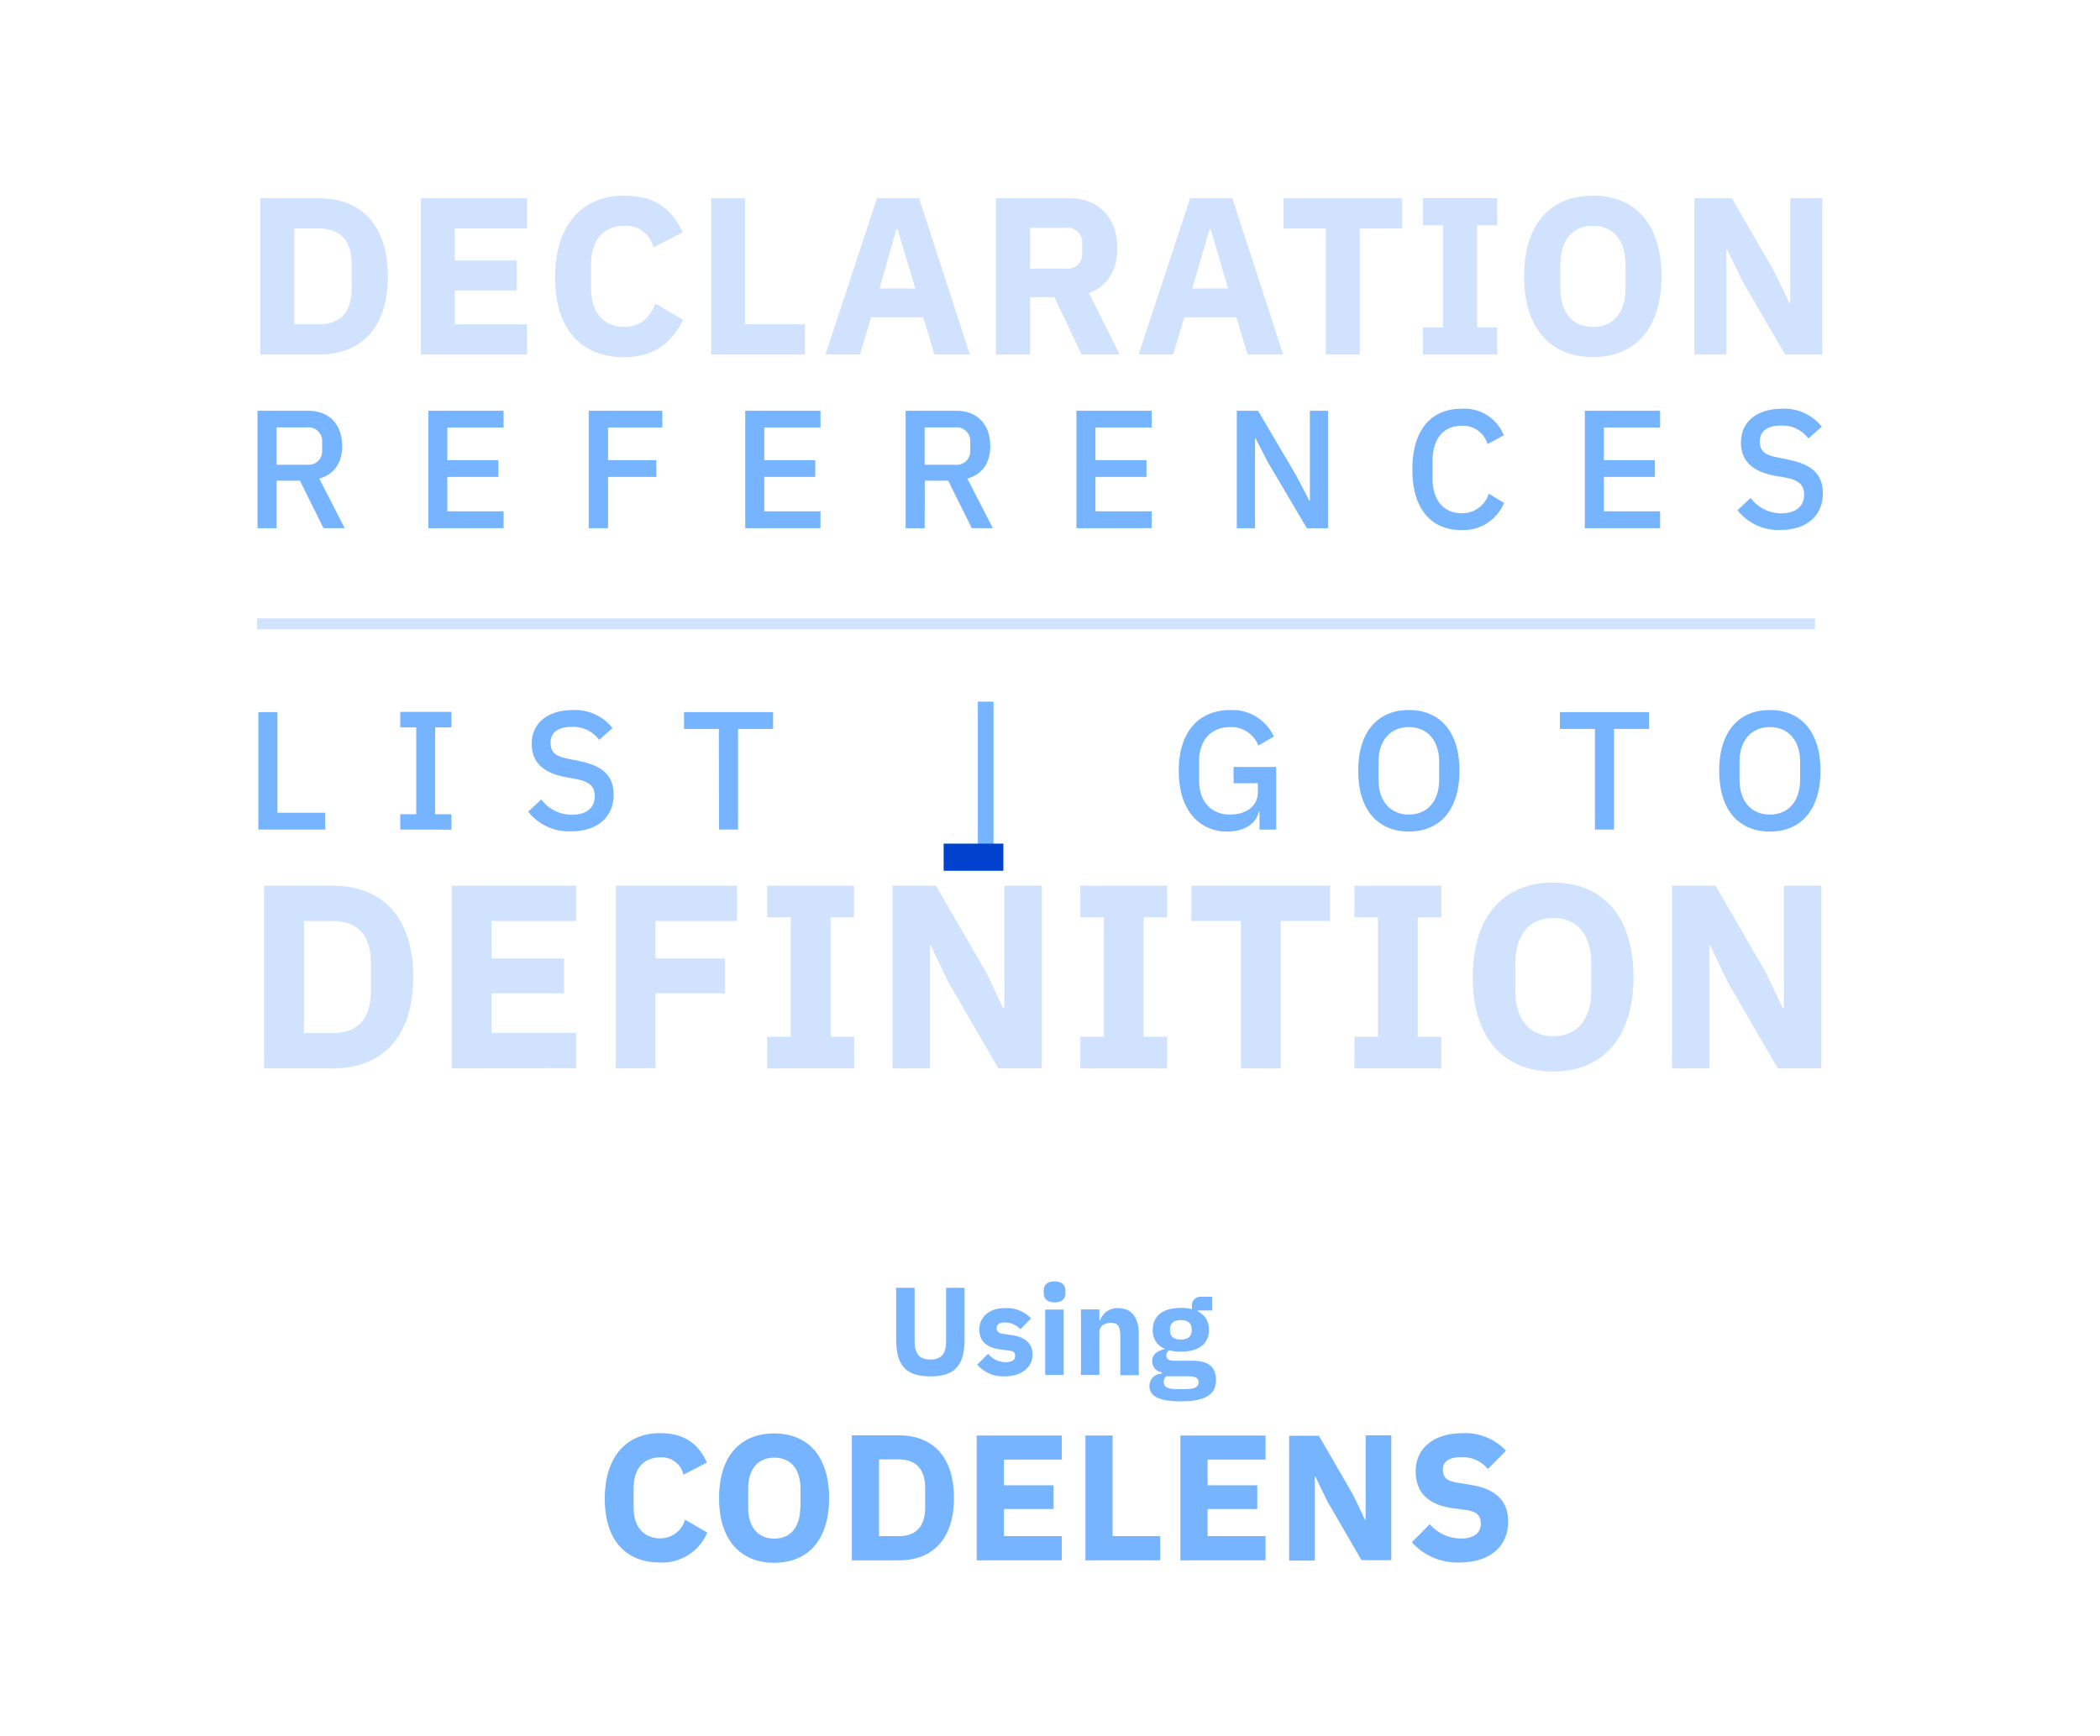
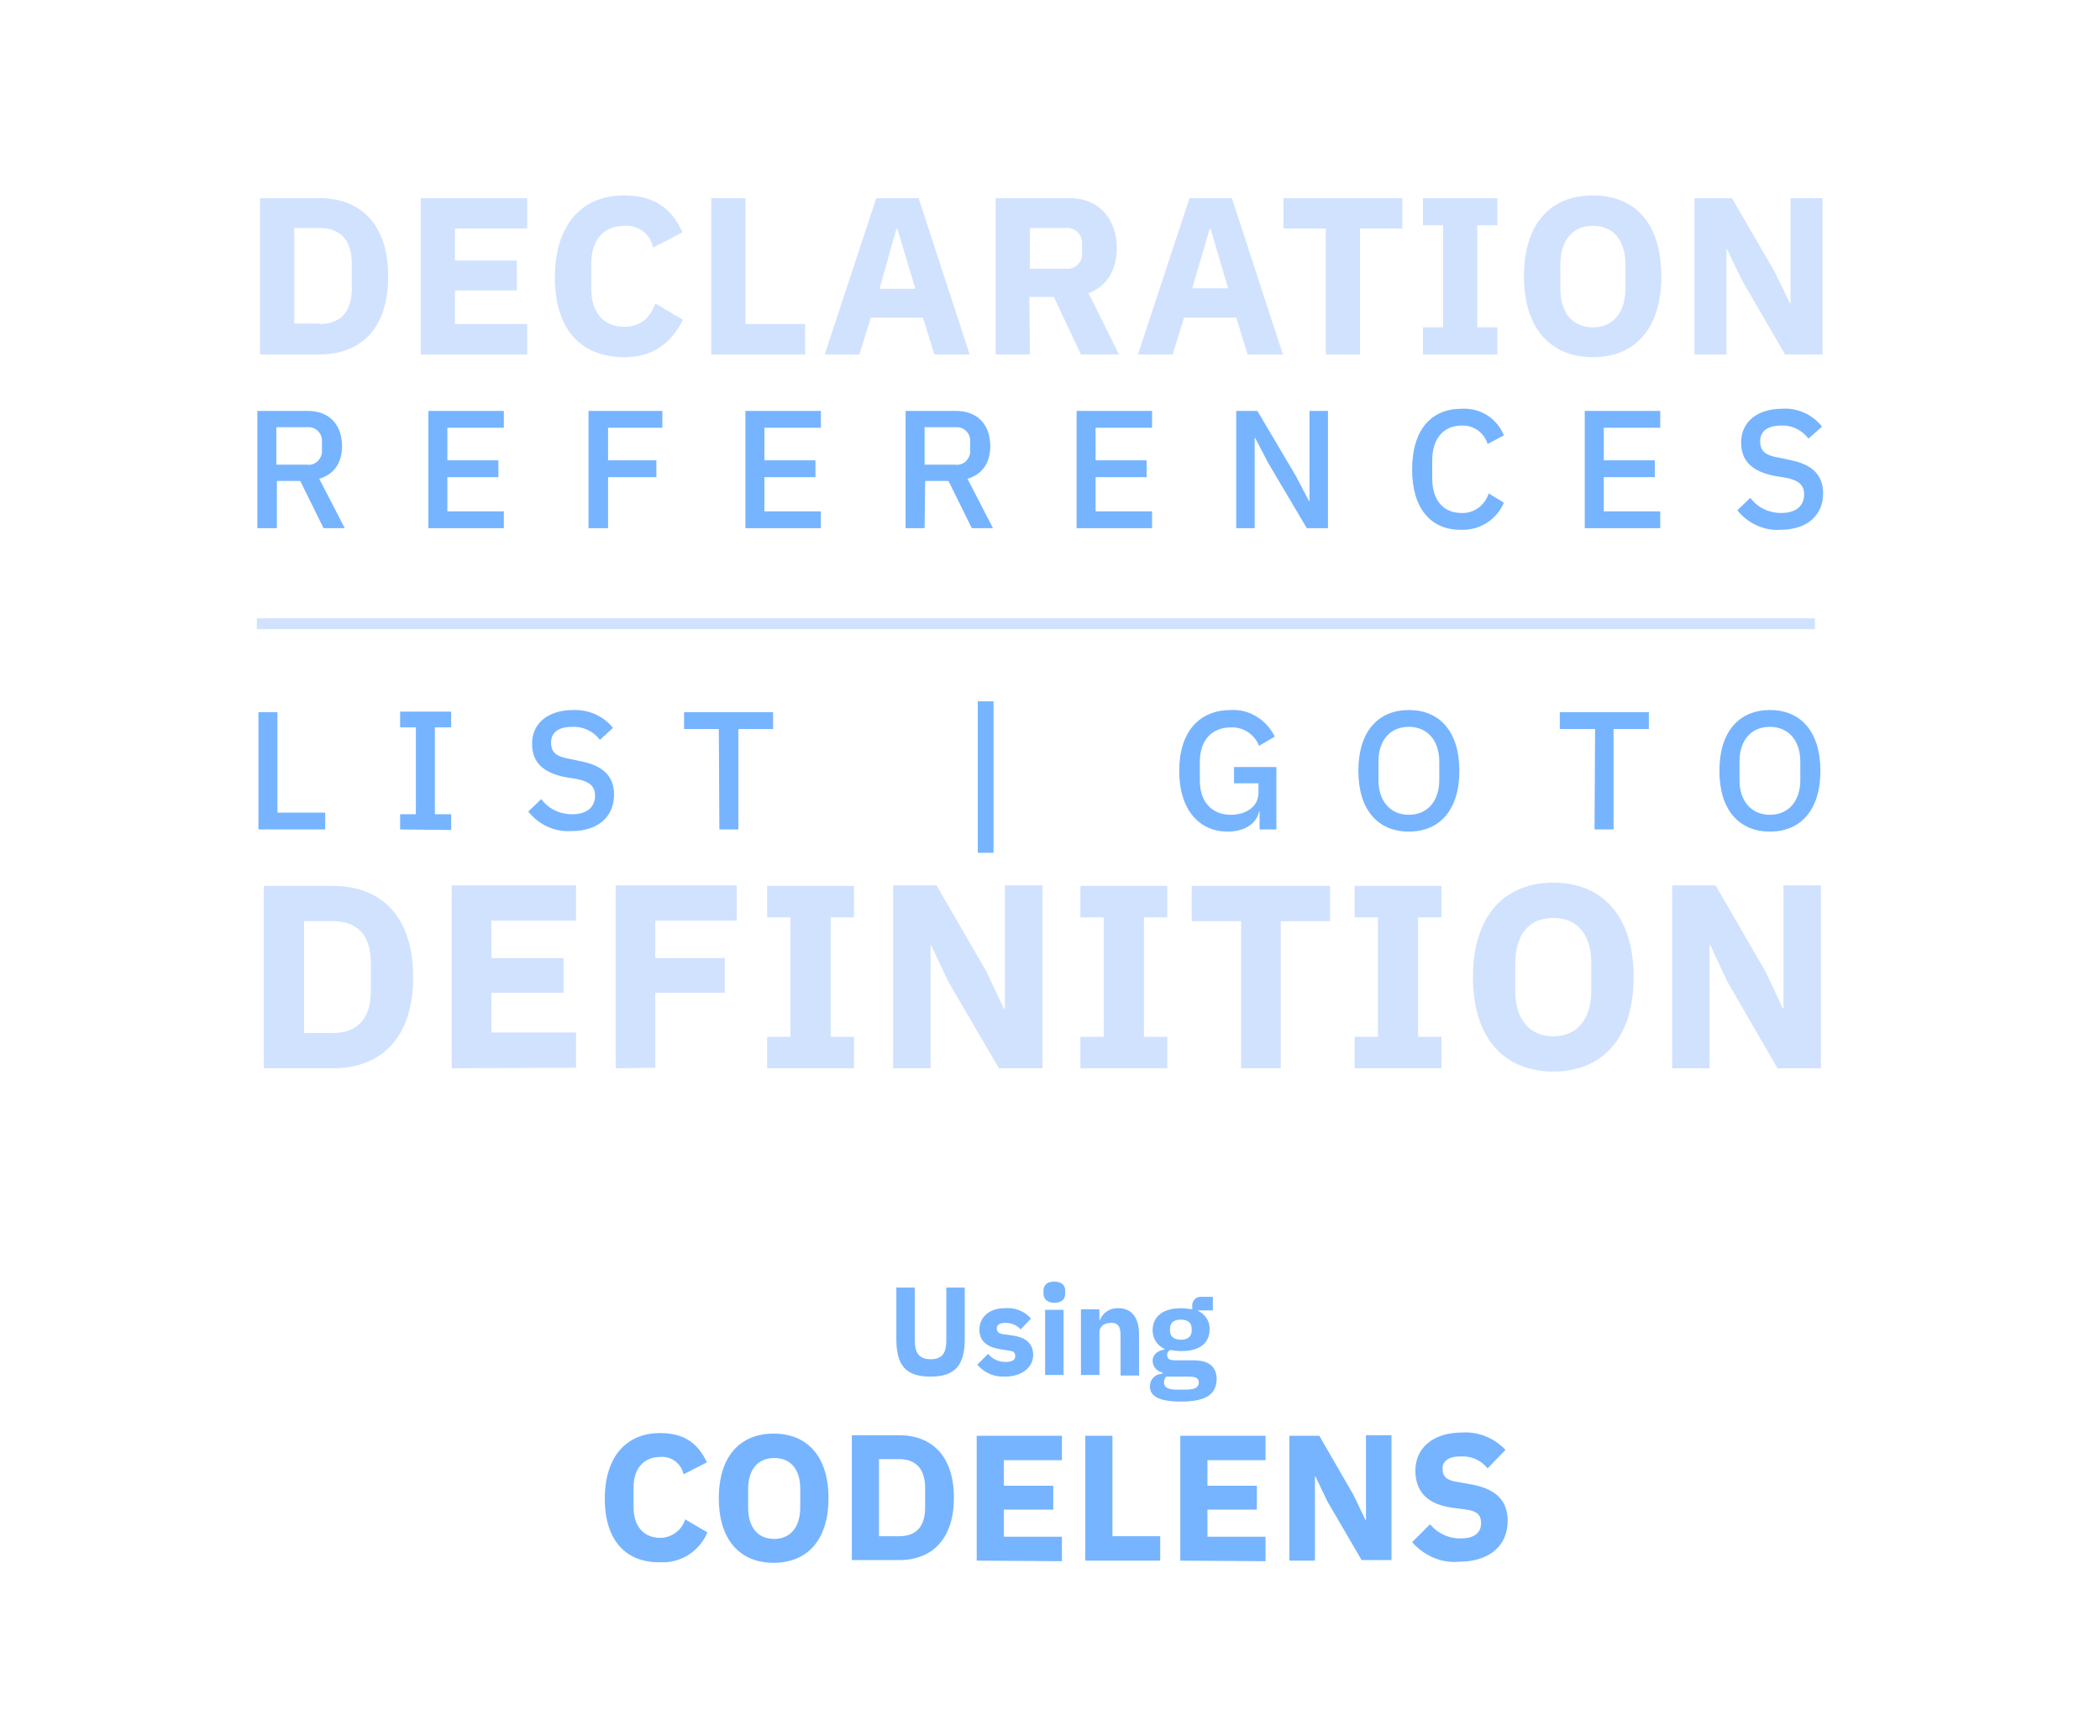
- <svg xmlns="http://www.w3.org/2000/svg" viewBox="0 0 386.82 319.71">
-   <defs>
-     <style>.cls-1{opacity:0;}.cls-2{fill:#0042ce;}.cls-3{fill:#001140;}.cls-4{fill:#76b4ff;}.cls-5{fill:#d1e2ff;}.cls-6{fill:none;stroke:#d1e2ff;stroke-miterlimit:10;stroke-width:2px;}</style>
-   </defs>
-   <g id="Layer_2" data-name="Layer 2">
-     <g id="Layer_1-2" data-name="Layer 1">
-       <g class="cls-1">
-         <rect class="cls-2" x="5" y="5" width="376.82" height="309.71" />
-         <path class="cls-3" d="M376.82,10V309.71H10V10H376.82m10-10H0V319.71H386.82V0Z" />
+ <svg xmlns="http://www.w3.org/2000/svg" version="1.1" id="Layer_1" x="0px" y="0px" viewBox="0 0 386.8 319.7" style="enable-background:new 0 0 386.8 319.7;" xml:space="preserve">
+   <style type="text/css">
+ 	.st0{opacity:0;}
+ 	.st1{fill:#0042CE;}
+ 	.st2{fill:#001140;}
+ 	.st3{fill:#76B4FF;}
+ 	.st4{fill:#D1E2FF;}
+ 	.st5{fill:none;stroke:#D1E2FF;stroke-width:2;stroke-miterlimit:10;}
+ </style>
+   <g id="Layer_2_1_">
+     <g id="Layer_1-2">
+       <g class="st0">
+         <rect x="5" y="5" class="st1" width="376.8" height="309.7" />
+         <path class="st2" d="M376.8,10v299.7H10V10H376.8 M386.8,0H0v319.7h386.8V0z" />
      </g>
-       <path class="cls-4" d="M168.47,237.25v9.84c0,2.25.83,3.38,2.9,3.38s2.9-1.13,2.9-3.38v-9.84h3.4v9.47c0,4.74-1.7,6.85-6.3,6.85s-6.3-2.11-6.3-6.85v-9.47Z" />
-       <path class="cls-4" d="M180,251.41l2-2a4.2,4.2,0,0,0,3.2,1.54c1.33,0,1.79-.44,1.79-1.15s-.37-.9-1.22-1l-1.31-.16c-2.74-.35-4.07-1.54-4.07-3.73S182.16,241,185,241a6.08,6.08,0,0,1,4.92,1.88l-1.95,2a4,4,0,0,0-2.79-1.25c-1.15,0-1.61.42-1.61,1s.28,1,1.27,1.12l1.36.19c2.62.34,4,1.54,4,3.63,0,2.32-2.07,4-5.17,4A6.3,6.3,0,0,1,180,251.41Z" />
-       <path class="cls-4" d="M192.25,238.26v-.51c0-1,.6-1.68,2-1.68s2,.72,2,1.68v.51c0,1-.6,1.68-2,1.68S192.25,239.22,192.25,238.26Zm.28,3h3.4V253.3h-3.4Z" />
-       <path class="cls-4" d="M199.11,253.3V241.23h3.4v2h.14A3.29,3.29,0,0,1,206,241c2.46,0,3.77,1.75,3.77,4.78v7.57h-3.41V246c0-1.54-.43-2.3-1.67-2.3s-2.19.57-2.19,1.77v7.82Z" />
-       <path class="cls-4" d="M217.46,258.17c-4.19,0-5.73-1.06-5.73-2.8a2.24,2.24,0,0,1,2.26-2.3v-.26a2,2,0,0,1-1.75-2.11c0-1.27,1.13-1.91,2.25-2.14v-.09a3.57,3.57,0,0,1-2.16-3.45c0-2.44,1.7-4.07,5.17-4.07a8,8,0,0,1,2.05.23v-.46a1.61,1.61,0,0,1,1.82-1.82h1.91v2.53h-2.67v.14a3.58,3.58,0,0,1,2.07,3.45c0,2.41-1.68,4-5.18,4a8.53,8.53,0,0,1-2.13-.25,1.1,1.1,0,0,0-.53,1c0,.58.41.92,1.45.92h3.49c2.94,0,4.21,1.29,4.21,3.52C224,256.72,222.38,258.17,217.46,258.17Zm1.47-4.62h-4.14a1.55,1.55,0,0,0-.44,1.08c0,.88.69,1.29,2.53,1.29h1.38c1.84,0,2.53-.41,2.53-1.29C220.79,253.94,220.29,253.55,218.93,253.55Zm.58-8.42v-.27c0-1.06-.67-1.66-2-1.66s-2,.6-2,1.66v.27c0,1.06.67,1.66,2,1.66S219.51,246.19,219.51,245.13Z" />
-       <path class="cls-4" d="M111.4,276.11c0-7.79,4-12.08,10.2-12.08,4.22,0,6.93,1.72,8.61,5.41l-4.32,2.25a4.08,4.08,0,0,0-4.29-3.2c-2.94,0-4.89,2-4.89,5.61v3.69c0,3.63,2,5.62,4.89,5.62a4.75,4.75,0,0,0,4.59-3.44l4.09,2.38a9,9,0,0,1-8.68,5.51C115.39,287.86,111.4,283.9,111.4,276.11Z" />
-       <path class="cls-4" d="M132.45,276c0-7.83,4-11.92,10.14-11.92s10.13,4.09,10.13,11.92-4,11.91-10.13,11.91S132.45,283.77,132.45,276Zm15,1.71v-3.43c0-3.66-1.82-5.74-4.82-5.74s-4.82,2.08-4.82,5.74v3.43c0,3.67,1.81,5.75,4.82,5.75S147.41,281.33,147.41,277.66Z" />
-       <path class="cls-4" d="M156.91,264.43h8.68c6.1,0,10.13,3.86,10.13,11.52s-4,11.51-10.13,11.51h-8.68ZM165.59,283c3,0,4.82-1.62,4.82-5.28v-3.57c0-3.66-1.85-5.28-4.82-5.28h-3.67V283Z" />
-       <path class="cls-4" d="M179.91,287.46v-23h15.68v4.45H184.92v4.72h9.15V278h-9.15v5h10.67v4.45Z" />
-       <path class="cls-4" d="M199.94,287.46v-23h5V283h8.77v4.45Z" />
-       <path class="cls-4" d="M217.43,287.46v-23h15.68v4.45H222.44v4.72h9.15V278h-9.15v5h10.67v4.45Z" />
-       <path class="cls-4" d="M244.49,276.57,242.28,272h-.1v15.51h-4.72v-23h5.48l6.3,10.89,2.21,4.62h.1V264.43h4.72v23h-5.48Z" />
-       <path class="cls-4" d="M260.06,284.13l3.3-3.33a7.53,7.53,0,0,0,5.78,2.64c2.44,0,3.63-1.09,3.63-2.77,0-1.26-.53-2.18-2.67-2.48l-2.28-.3c-4.85-.62-7.06-3-7.06-6.86,0-4.13,3.23-7,8.64-7a10.25,10.25,0,0,1,8,3.24l-3.33,3.36a6,6,0,0,0-4.95-2.18c-2.25,0-3.34.86-3.34,2.25,0,1.58.83,2.18,2.74,2.47l2.28.37c4.72.76,7,2.87,7,6.83,0,4.42-3.24,7.49-9,7.49A11.2,11.2,0,0,1,260.06,284.13Z" />
-       <path class="cls-5" d="M47.94,36.53H58.79c7.62,0,12.65,4.83,12.65,14.39s-5,14.39-12.65,14.39H47.94ZM58.79,59.74c3.71,0,6-2,6-6.59V48.69c0-4.57-2.31-6.59-6-6.59H54.21V59.74Z" />
-       <path class="cls-5" d="M77.51,65.31V36.53H97.09V42.1H83.77V48H95.19v5.53H83.77v6.22H97.09v5.57Z" />
-       <path class="cls-5" d="M102.25,51.13c0-9.73,5-15.09,12.74-15.09,5.27,0,8.65,2.14,10.76,6.76l-5.41,2.8a5.09,5.09,0,0,0-5.35-4c-3.67,0-6.11,2.48-6.11,7v4.62c0,4.53,2.44,7,6.11,7,3.09,0,4.86-1.94,5.73-4.29l5.11,3c-2.15,4.37-5.57,6.88-10.84,6.88C107.23,65.8,102.25,60.86,102.25,51.13Z" />
-       <path class="cls-5" d="M131,65.31V36.53h6.26V59.74h11v5.57Z" />
-       <path class="cls-5" d="M172.13,65.31l-2.06-6.84h-9.61l-2.06,6.84h-6.35l9.49-28.78h7.75l9.36,28.78Zm-6.8-23.09h-.21L162,53.15h6.6Z" />
-       <path class="cls-5" d="M189.74,65.31h-6.27V36.53h13.65c5.32,0,8.7,3.71,8.7,9.2,0,3.87-1.73,7-5.24,8.28l5.65,11.3h-7l-5-10.56h-4.49Zm6.6-15.83a2.68,2.68,0,0,0,3-2.85V44.82a2.68,2.68,0,0,0-3-2.85h-6.6v7.51Z" />
-       <path class="cls-5" d="M229.82,65.31l-2.07-6.84h-9.6l-2.06,6.84h-6.35l9.48-28.78H227l9.36,28.78ZM223,42.22h-.2l-3.18,10.93h6.6Z" />
-       <path class="cls-5" d="M250.47,42.1V65.31h-6.26V42.1h-7.79V36.53h21.85V42.1Z" />
-       <path class="cls-5" d="M262.1,65.31v-5h3.71V41.52H262.1v-5h13.69v5h-3.71v18.8h3.71v5Z" />
-       <path class="cls-5" d="M280.74,50.92c0-9.77,5-14.88,12.66-14.88s12.65,5.11,12.65,14.88S301,65.8,293.4,65.8,280.74,60.69,280.74,50.92Zm18.68,2.14V48.78c0-4.58-2.27-7.18-6-7.18s-6,2.6-6,7.18v4.28c0,4.58,2.26,7.18,6,7.18S299.42,57.64,299.42,53.06Z" />
-       <path class="cls-5" d="M320.9,51.7l-2.76-5.77H318V65.31h-5.89V36.53H319l7.88,13.61,2.76,5.77h.12V36.53h5.9V65.31h-6.85Z" />
-       <path class="cls-4" d="M50.94,97.31H47.43V75.67h9.34c3.87,0,6.26,2.51,6.26,6.51,0,3.07-1.46,5.21-4.22,6l4.69,9.12H59.59l-4.34-8.74H50.94Zm5.58-11.69a2.51,2.51,0,0,0,2.82-2.7V81.43a2.51,2.51,0,0,0-2.82-2.69H50.94v6.88Z" />
-       <path class="cls-4" d="M78.9,97.31V75.67H92.76v3.1H82.4v6h9.4v3.1H82.4v6.33H92.76v3.1Z" />
-       <path class="cls-4" d="M108.44,97.31V75.67H122v3.1H112v6h8.89v3.1H112v9.43Z" />
-       <path class="cls-4" d="M137.27,97.31V75.67h13.86v3.1H140.78v6h9.39v3.1h-9.39v6.33h10.35v3.1Z" />
-       <path class="cls-4" d="M170.32,97.31h-3.5V75.67h9.33c3.87,0,6.26,2.51,6.26,6.51,0,3.07-1.46,5.21-4.22,6l4.69,9.12H179l-4.34-8.74h-4.31Zm5.58-11.69a2.51,2.51,0,0,0,2.82-2.7V81.43a2.51,2.51,0,0,0-2.82-2.69h-5.58v6.88Z" />
-       <path class="cls-4" d="M198.28,97.31V75.67h13.86v3.1H201.78v6h9.4v3.1h-9.4v6.33h10.36v3.1Z" />
-       <path class="cls-4" d="M233.65,85.34l-2.39-4.59h-.09V97.31h-3.35V75.67h3.91l7.07,12,2.39,4.58h.09V75.67h3.35V97.31h-3.91Z" />
-       <path class="cls-4" d="M260.15,86.49c0-7.26,3.45-11.19,9.09-11.19A7.79,7.79,0,0,1,277,80.19L274,81.81a4.73,4.73,0,0,0-4.77-3.38c-3.32,0-5.36,2.42-5.36,6.41v3.29c0,4,2,6.42,5.36,6.42a5.08,5.08,0,0,0,5-3.6l2.82,1.71a8.14,8.14,0,0,1-7.81,5C263.6,97.68,260.15,93.74,260.15,86.49Z" />
-       <path class="cls-4" d="M291.93,97.31V75.67h13.86v3.1H295.43v6h9.4v3.1h-9.4v6.33h10.36v3.1Z" />
-       <path class="cls-4" d="M320.05,94l2.41-2.26a7,7,0,0,0,5.68,2.82c2.76,0,4.18-1.36,4.18-3.44,0-1.68-.86-2.64-3.38-3.13L327,87.67c-4.18-.78-6.32-2.73-6.32-6.17,0-3.85,3-6.2,7.56-6.2a8.73,8.73,0,0,1,7.32,3.31l-2.45,2.17a5.94,5.94,0,0,0-5.05-2.38c-2.48,0-3.91,1-3.91,2.91s1.12,2.57,3.44,3l1.92.4c4.31.84,6.27,2.76,6.27,6.2,0,4-2.89,6.73-7.85,6.73A9.54,9.54,0,0,1,320.05,94Z" />
-       <line class="cls-6" x1="47.32" y1="114.92" x2="334.32" y2="114.92" />
-       <path class="cls-4" d="M47.59,152.83V131.19H51.1v18.54h8.8v3.1Z" />
-       <path class="cls-4" d="M73.73,152.83V150h2.94V134H73.73v-2.85h9.42V134h-3V150h3v2.85Z" />
-       <path class="cls-4" d="M97.29,149.54l2.41-2.26a7,7,0,0,0,5.68,2.82c2.76,0,4.18-1.36,4.18-3.44,0-1.68-.86-2.64-3.38-3.13l-1.92-.34c-4.18-.78-6.32-2.73-6.32-6.18,0-3.84,3-6.2,7.56-6.2a8.75,8.75,0,0,1,7.32,3.32l-2.45,2.17a5.92,5.92,0,0,0-5.05-2.39c-2.48,0-3.91,1-3.91,2.92s1.12,2.57,3.44,3l1.92.4c4.31.84,6.27,2.76,6.27,6.2,0,4-2.89,6.73-7.85,6.73A9.53,9.53,0,0,1,97.29,149.54Z" />
-       <path class="cls-4" d="M132.41,134.29H126v-3.1h16.4v3.1h-6.45v18.54h-3.5Z" />
-       <path class="cls-4" d="M180.12,157.11V129.26H183v27.85Z" />
-       <path class="cls-4" d="M232,149.54h-.12c-.43,2.08-2.54,3.66-5.83,3.66-5.15,0-8.93-3.94-8.93-11.19s3.78-11.2,9.46-11.2a8.42,8.42,0,0,1,8.06,4.87l-2.85,1.68a5.33,5.33,0,0,0-5.21-3.41c-3.41,0-5.71,2.32-5.71,6.29v3.53c0,4,2.3,6.3,5.71,6.3,2.73,0,5.11-1.4,5.11-4.09V144.3h-4.46v-3h7.84v11.54H232Z" />
-       <path class="cls-4" d="M250.18,142c0-7.29,3.69-11.2,9.33-11.2s9.33,3.91,9.33,11.2-3.69,11.19-9.33,11.19S250.18,149.29,250.18,142Zm14.91,1.7V140.3c0-3.94-2.23-6.35-5.58-6.35s-5.58,2.41-5.58,6.35v3.41c0,3.94,2.23,6.36,5.58,6.36S265.09,147.65,265.09,143.71Z" />
-       <path class="cls-4" d="M293.79,134.29h-6.45v-3.1h16.41v3.1H297.3v18.54h-3.51Z" />
-       <path class="cls-4" d="M316.67,142c0-7.29,3.69-11.2,9.33-11.2s9.34,3.91,9.34,11.2S331.65,153.2,326,153.2,316.67,149.29,316.67,142Zm14.91,1.7V140.3c0-3.94-2.23-6.35-5.58-6.35s-5.58,2.41-5.58,6.35v3.41c0,3.94,2.23,6.36,5.58,6.36S331.58,147.65,331.58,143.71Z" />
-       <path class="cls-5" d="M48.64,163.17H61.32c8.92,0,14.8,5.64,14.8,16.83s-5.88,16.83-14.8,16.83H48.64Zm12.68,27.15c4.34,0,7-2.36,7-7.72v-5.2c0-5.36-2.7-7.72-7-7.72H56v20.64Z" />
-       <path class="cls-5" d="M83.21,196.83V163.17h22.9v6.51H90.54v6.9h13.35V183H90.54v7.28h15.57v6.51Z" />
-       <path class="cls-5" d="M113.44,196.83V163.17h22.32v6.51h-15v6.9h12.78V183H120.76v13.79Z" />
-       <path class="cls-5" d="M141.3,196.83V191h4.34V169H141.3v-5.84h16V169H153v22h4.34v5.84Z" />
-       <path class="cls-5" d="M174.67,180.92l-3.23-6.75h-.15v22.66H164.4V163.17h8l9.21,15.91,3.23,6.75H185V163.17h6.9v33.66h-8Z" />
-       <path class="cls-5" d="M199,196.83V191h4.34V169H199v-5.84h16V169h-4.34v22H215v5.84Z" />
-       <path class="cls-5" d="M235.9,169.68v27.15h-7.33V169.68h-9.12v-6.51H245v6.51Z" />
-       <path class="cls-5" d="M249.49,196.83V191h4.34V169h-4.34v-5.84h16V169h-4.34v22h4.34v5.84Z" />
-       <path class="cls-5" d="M271.28,180c0-11.43,5.88-17.41,14.8-17.41s14.81,6,14.81,17.41-5.89,17.41-14.81,17.41S271.28,191.43,271.28,180Zm21.84,2.51v-5c0-5.35-2.65-8.39-7-8.39s-7,3-7,8.39v5c0,5.35,2.66,8.39,7,8.39S293.12,187.86,293.12,182.51Z" />
-       <path class="cls-5" d="M318.24,180.92,315,174.17h-.15v22.66H308V163.17h8l9.21,15.91,3.23,6.75h.15V163.17h6.89v33.66h-8Z" />
-       <rect class="cls-2" x="173.82" y="155.42" width="11" height="5" />
+       <path class="st3" d="M168.5,237.2v9.8c0,2.2,0.8,3.4,2.9,3.4s2.9-1.1,2.9-3.4v-9.8h3.4v9.5c0,4.7-1.7,6.9-6.3,6.9    s-6.3-2.1-6.3-6.9v-9.5H168.5z" />
+       <path class="st3" d="M180,251.4l2-2c0.8,1,2,1.5,3.2,1.5c1.3,0,1.8-0.4,1.8-1.1s-0.4-0.9-1.2-1l-1.3-0.2c-2.7-0.4-4.1-1.5-4.1-3.7    s1.8-3.9,4.6-3.9c1.8-0.2,3.7,0.5,4.9,1.9l-1.9,2c-0.7-0.8-1.7-1.2-2.8-1.2c-1.1,0-1.6,0.4-1.6,1s0.3,1,1.3,1.1l1.4,0.2    c2.6,0.3,4,1.5,4,3.6c0,2.3-2.1,4-5.2,4C183.1,253.7,181.3,252.9,180,251.4z" />
+       <path class="st3" d="M192.2,238.3v-0.5c0-1,0.6-1.7,2-1.7s2,0.7,2,1.7v0.5c0,1-0.6,1.7-2,1.7S192.2,239.2,192.2,238.3z     M192.5,241.3h3.4v12h-3.4V241.3z" />
+       <path class="st3" d="M199.1,253.3v-12.1h3.4v2h0.1c0.5-1.4,1.9-2.3,3.4-2.2c2.5,0,3.8,1.8,3.8,4.8v7.6h-3.4V246    c0-1.5-0.4-2.3-1.7-2.3s-2.2,0.6-2.2,1.8v7.8L199.1,253.3z" />
+       <path class="st3" d="M217.5,258.2c-4.2,0-5.7-1.1-5.7-2.8c0-1.2,0.9-2.3,2.2-2.3c0,0,0.1,0,0.1,0v-0.3c-1-0.1-1.8-1.1-1.8-2.1    c0-1.3,1.1-1.9,2.2-2.1v-0.1c-1.4-0.6-2.2-2-2.2-3.4c0-2.4,1.7-4.1,5.2-4.1c0.7,0,1.4,0.1,2.1,0.2v-0.5c-0.1-0.9,0.5-1.7,1.4-1.8    c0.1,0,0.3,0,0.5,0h1.9v2.5h-2.7v0.1c1.3,0.6,2.2,2,2.1,3.4c0,2.4-1.7,4-5.2,4c-0.7,0-1.4-0.1-2.1-0.2c-0.3,0.2-0.6,0.6-0.5,1    c0,0.6,0.4,0.9,1.4,0.9h3.5c2.9,0,4.2,1.3,4.2,3.5C224,256.7,222.4,258.2,217.5,258.2z M218.9,253.6h-4.1    c-0.3,0.3-0.4,0.7-0.4,1.1c0,0.9,0.7,1.3,2.5,1.3h1.4c1.8,0,2.5-0.4,2.5-1.3C220.8,253.9,220.3,253.6,218.9,253.6L218.9,253.6z     M219.5,245.1v-0.3c0-1.1-0.7-1.7-2-1.7s-2,0.6-2,1.7v0.3c0,1.1,0.7,1.7,2,1.7S219.5,246.2,219.5,245.1L219.5,245.1z" />
+       <path class="st3" d="M111.4,276.1c0-7.8,4-12.1,10.2-12.1c4.2,0,6.9,1.7,8.6,5.4l-4.3,2.2c-0.4-2-2.3-3.4-4.3-3.2    c-2.9,0-4.9,2-4.9,5.6v3.7c0,3.6,2,5.6,4.9,5.6c2.1,0,4-1.4,4.6-3.4l4.1,2.4c-1.5,3.5-4.9,5.7-8.7,5.5    C115.4,287.9,111.4,283.9,111.4,276.1z" />
+       <path class="st3" d="M132.4,276c0-7.8,4-11.9,10.1-11.9s10.1,4.1,10.1,11.9s-4,11.9-10.1,11.9S132.4,283.8,132.4,276z     M147.4,277.7v-3.4c0-3.7-1.8-5.7-4.8-5.7s-4.8,2.1-4.8,5.7v3.4c0,3.7,1.8,5.8,4.8,5.8S147.4,281.3,147.4,277.7L147.4,277.7z" />
+       <path class="st3" d="M156.9,264.4h8.7c6.1,0,10.1,3.9,10.1,11.5s-4,11.5-10.1,11.5h-8.7V264.4z M165.6,283c3,0,4.8-1.6,4.8-5.3    v-3.6c0-3.7-1.9-5.3-4.8-5.3h-3.7V283H165.6z" />
+       <path class="st3" d="M179.9,287.5v-23h15.7v4.5h-10.7v4.7h9.1v4.4h-9.1v5h10.7v4.5L179.9,287.5z" />
+       <path class="st3" d="M199.9,287.5v-23h5V283h8.8v4.5L199.9,287.5z" />
+       <path class="st3" d="M217.4,287.5v-23h15.7v4.5h-10.7v4.7h9.1v4.4h-9.1v5h10.7v4.5L217.4,287.5z" />
+       <path class="st3" d="M244.5,276.6l-2.2-4.6h-0.1v15.5h-4.7v-23h5.5l6.3,10.9l2.2,4.6h0.1v-15.6h4.7v23h-5.5L244.5,276.6z" />
+       <path class="st3" d="M260.1,284.1l3.3-3.3c1.4,1.7,3.6,2.7,5.8,2.6c2.4,0,3.6-1.1,3.6-2.8c0-1.3-0.5-2.2-2.7-2.5l-2.3-0.3    c-4.9-0.6-7.1-3-7.1-6.9c0-4.1,3.2-7,8.6-7c3-0.2,5.9,1,8,3.2l-3.3,3.4c-1.2-1.5-3-2.3-5-2.2c-2.2,0-3.3,0.9-3.3,2.2    c0,1.6,0.8,2.2,2.7,2.5l2.3,0.4c4.7,0.8,7,2.9,7,6.8c0,4.4-3.2,7.5-9,7.5C265.5,288,262.3,286.6,260.1,284.1z" />
+       <path class="st4" d="M47.9,36.5h10.9c7.6,0,12.7,4.8,12.7,14.4s-5,14.4-12.7,14.4H47.9V36.5z M58.8,59.7c3.7,0,6-2,6-6.6v-4.5    c0-4.6-2.3-6.6-6-6.6h-4.6v17.6H58.8z" />
+       <path class="st4" d="M77.5,65.3V36.5h19.6v5.6H83.8V48h11.4v5.5H83.8v6.2h13.3v5.6L77.5,65.3z" />
+       <path class="st4" d="M102.2,51.1c0-9.7,5-15.1,12.7-15.1c5.3,0,8.7,2.1,10.8,6.8l-5.4,2.8c-0.5-2.5-2.8-4.2-5.3-4    c-3.7,0-6.1,2.5-6.1,7v4.6c0,4.5,2.4,7,6.1,7c3.1,0,4.9-1.9,5.7-4.3l5.1,3c-2.2,4.4-5.6,6.9-10.8,6.9    C107.2,65.8,102.2,60.9,102.2,51.1z" />
+       <path class="st4" d="M131,65.3V36.5h6.3v23.2h11v5.6L131,65.3z" />
+       <path class="st4" d="M172.1,65.3l-2.1-6.8h-9.6l-2.1,6.8h-6.4l9.5-28.8h7.8l9.4,28.8H172.1z M165.3,42.2h-0.2L162,53.2h6.6    L165.3,42.2z" />
+       <path class="st4" d="M189.7,65.3h-6.3V36.5h13.6c5.3,0,8.7,3.7,8.7,9.2c0,3.9-1.7,7-5.2,8.3l5.6,11.3h-7l-5-10.6h-4.5L189.7,65.3z     M196.3,49.5c1.5,0.2,2.8-0.9,3-2.3c0-0.2,0-0.3,0-0.5v-1.8c0.1-1.5-1-2.8-2.5-2.9c-0.2,0-0.3,0-0.5,0h-6.6v7.5L196.3,49.5z" />
+       <path class="st4" d="M229.8,65.3l-2.1-6.8h-9.6l-2.1,6.8h-6.4l9.5-28.8h7.8l9.4,28.8H229.8z M223,42.2h-0.2l-3.2,10.9h6.6    L223,42.2z" />
+       <path class="st4" d="M250.5,42.1v23.2h-6.3V42.1h-7.8v-5.6h21.9v5.6H250.5z" />
+       <path class="st4" d="M262.1,65.3v-5h3.7V41.5h-3.7v-5h13.7v5h-3.7v18.8h3.7v5L262.1,65.3z" />
+       <path class="st4" d="M280.7,50.9c0-9.8,5-14.9,12.7-14.9S306,41.1,306,50.9s-5,14.9-12.6,14.9S280.7,60.7,280.7,50.9z M299.4,53.1    v-4.3c0-4.6-2.3-7.2-6-7.2s-6,2.6-6,7.2v4.3c0,4.6,2.3,7.2,6,7.2S299.4,57.6,299.4,53.1L299.4,53.1z" />
+       <path class="st4" d="M320.9,51.7l-2.8-5.8H318v19.4h-5.9V36.5h6.9l7.9,13.6l2.8,5.8h0.1V36.5h5.9v28.8h-6.9L320.9,51.7z" />
+       <path class="st3" d="M50.9,97.3h-3.5V75.7h9.3c3.9,0,6.3,2.5,6.3,6.5c0,3.1-1.5,5.2-4.2,6l4.7,9.1h-3.9l-4.3-8.7h-4.3V97.3z     M56.5,85.6c1.4,0.2,2.6-0.8,2.8-2.2c0-0.2,0-0.4,0-0.5v-1.5c0.1-1.4-0.9-2.6-2.3-2.7c-0.2,0-0.3,0-0.5,0h-5.6v6.9H56.5z" />
+       <path class="st3" d="M78.9,97.3V75.7h13.9v3.1H82.4v6h9.4v3.1h-9.4v6.3h10.4v3.1L78.9,97.3z" />
+       <path class="st3" d="M108.4,97.3V75.7H122v3.1h-10v6h8.9v3.1H112v9.4L108.4,97.3z" />
+       <path class="st3" d="M137.3,97.3V75.7h13.9v3.1h-10.4v6h9.4v3.1h-9.4v6.3h10.4v3.1L137.3,97.3z" />
+       <path class="st3" d="M170.3,97.3h-3.5V75.7h9.3c3.9,0,6.3,2.5,6.3,6.5c0,3.1-1.5,5.2-4.2,6l4.7,9.1H179l-4.3-8.7h-4.3L170.3,97.3z     M175.9,85.6c1.4,0.2,2.6-0.8,2.8-2.2c0-0.2,0-0.4,0-0.5v-1.5c0.1-1.4-0.9-2.6-2.3-2.7c-0.2,0-0.3,0-0.5,0h-5.6v6.9H175.9z" />
+       <path class="st3" d="M198.3,97.3V75.7h13.9v3.1h-10.4v6h9.4v3.1h-9.4v6.3h10.4v3.1L198.3,97.3z" />
+       <path class="st3" d="M233.6,85.3l-2.4-4.6h-0.1v16.6h-3.4V75.7h3.9l7.1,12l2.4,4.6h0.1V75.7h3.4v21.6h-3.9L233.6,85.3z" />
+       <path class="st3" d="M260.1,86.5c0-7.3,3.5-11.2,9.1-11.2c3.4-0.2,6.5,1.7,7.8,4.9l-3,1.6c-0.6-2.1-2.6-3.5-4.8-3.4    c-3.3,0-5.4,2.4-5.4,6.4v3.3c0,4,2,6.4,5.4,6.4c2.3,0.1,4.3-1.4,5-3.6l2.8,1.7c-1.3,3.1-4.4,5.1-7.8,5    C263.6,97.7,260.1,93.7,260.1,86.5z" />
+       <path class="st3" d="M291.9,97.3V75.7h13.9v3.1h-10.4v6h9.4v3.1h-9.4v6.3h10.4v3.1L291.9,97.3z" />
+       <path class="st3" d="M320,94l2.4-2.3c1.3,1.8,3.4,2.8,5.7,2.8c2.8,0,4.2-1.4,4.2-3.4c0-1.7-0.9-2.6-3.4-3.1l-1.9-0.3    c-4.2-0.8-6.3-2.7-6.3-6.2c0-3.8,3-6.2,7.6-6.2c2.8-0.2,5.6,1.1,7.3,3.3l-2.5,2.2c-1.2-1.6-3.1-2.5-5-2.4c-2.5,0-3.9,1-3.9,2.9    s1.1,2.6,3.4,3l1.9,0.4c4.3,0.8,6.3,2.8,6.3,6.2c0,4-2.9,6.7-7.9,6.7C324.9,97.8,321.9,96.4,320,94z" />
+       <line class="st5" x1="47.3" y1="114.9" x2="334.3" y2="114.9" />
+       <path class="st3" d="M47.6,152.8v-21.6h3.5v18.5h8.8v3.1L47.6,152.8z" />
+       <path class="st3" d="M73.7,152.8V150h2.9v-16h-2.9v-2.9h9.4v2.9h-3v16h3v2.9L73.7,152.8z" />
+       <path class="st3" d="M97.3,149.5l2.4-2.3c1.3,1.8,3.4,2.8,5.7,2.8c2.8,0,4.2-1.4,4.2-3.4c0-1.7-0.9-2.6-3.4-3.1l-1.9-0.3    c-4.2-0.8-6.3-2.7-6.3-6.2c0-3.8,3-6.2,7.6-6.2c2.8-0.1,5.6,1.1,7.3,3.3l-2.4,2.2c-1.2-1.6-3.1-2.5-5.1-2.4c-2.5,0-3.9,1-3.9,2.9    s1.1,2.6,3.4,3l1.9,0.4c4.3,0.8,6.3,2.8,6.3,6.2c0,4-2.9,6.7-7.8,6.7C102.1,153.3,99.2,151.9,97.3,149.5z" />
+       <path class="st3" d="M132.4,134.3H126v-3.1h16.4v3.1h-6.4v18.5h-3.5L132.4,134.3z" />
+       <path class="st3" d="M180.1,157.1v-27.9h2.9v27.9H180.1z" />
+       <path class="st3" d="M232,149.5h-0.1c-0.4,2.1-2.5,3.7-5.8,3.7c-5.1,0-8.9-3.9-8.9-11.2s3.8-11.2,9.5-11.2    c3.4-0.2,6.6,1.8,8.1,4.9l-2.9,1.7c-0.8-2.1-2.9-3.5-5.2-3.4c-3.4,0-5.7,2.3-5.7,6.3v3.5c0,4,2.3,6.3,5.7,6.3    c2.7,0,5.1-1.4,5.1-4.1v-1.7h-4.5v-3h7.8v11.5H232V149.5z" />
+       <path class="st3" d="M250.2,142c0-7.3,3.7-11.2,9.3-11.2s9.3,3.9,9.3,11.2s-3.7,11.2-9.3,11.2S250.2,149.3,250.2,142z     M265.1,143.7v-3.4c0-3.9-2.2-6.4-5.6-6.4s-5.6,2.4-5.6,6.4v3.4c0,3.9,2.2,6.4,5.6,6.4S265.1,147.6,265.1,143.7L265.1,143.7z" />
+       <path class="st3" d="M293.8,134.3h-6.5v-3.1h16.4v3.1h-6.5v18.5h-3.5L293.8,134.3z" />
+       <path class="st3" d="M316.7,142c0-7.3,3.7-11.2,9.3-11.2s9.3,3.9,9.3,11.2s-3.7,11.2-9.3,11.2S316.7,149.3,316.7,142z     M331.6,143.7v-3.4c0-3.9-2.2-6.4-5.6-6.4s-5.6,2.4-5.6,6.4v3.4c0,3.9,2.2,6.4,5.6,6.4S331.6,147.6,331.6,143.7L331.6,143.7z" />
+       <path class="st4" d="M48.6,163.2h12.7c8.9,0,14.8,5.6,14.8,16.8s-5.9,16.8-14.8,16.8H48.6V163.2z M61.3,190.3c4.3,0,7-2.4,7-7.7    v-5.2c0-5.4-2.7-7.7-7-7.7H56v20.6H61.3z" />
+       <path class="st4" d="M83.2,196.8v-33.7h22.9v6.5H90.5v6.9h13.3v6.4H90.5v7.3h15.6v6.5L83.2,196.8z" />
+       <path class="st4" d="M113.4,196.8v-33.7h22.3v6.5h-15v6.9h12.8v6.4h-12.8v13.8L113.4,196.8z" />
+       <path class="st4" d="M141.3,196.8V191h4.3v-22h-4.3v-5.8h16v5.8H153v22h4.3v5.8L141.3,196.8z" />
+       <path class="st4" d="M174.7,180.9l-3.2-6.8h-0.1v22.7h-6.9v-33.7h8l9.2,15.9l3.2,6.8h0.2v-22.7h6.9v33.7h-8L174.7,180.9z" />
+       <path class="st4" d="M199,196.8V191h4.3v-22H199v-5.8h16v5.8h-4.3v22h4.3v5.8L199,196.8z" />
+       <path class="st4" d="M235.9,169.7v27.1h-7.3v-27.1h-9.1v-6.5H245v6.5H235.9z" />
+       <path class="st4" d="M249.5,196.8V191h4.3v-22h-4.3v-5.8h16v5.8h-4.3v22h4.3v5.8L249.5,196.8z" />
+       <path class="st4" d="M271.3,180c0-11.4,5.9-17.4,14.8-17.4s14.8,6,14.8,17.4s-5.9,17.4-14.8,17.4S271.3,191.4,271.3,180z     M293.1,182.5v-5c0-5.4-2.6-8.4-7-8.4s-7,3-7,8.4v5c0,5.4,2.7,8.4,7,8.4S293.1,187.9,293.1,182.5z" />
+       <path class="st4" d="M318.2,180.9l-3.2-6.8h-0.1v22.7H308v-33.7h8l9.2,15.9l3.2,6.8h0.1v-22.7h6.9v33.7h-8L318.2,180.9z" />
    </g>
  </g>
</svg>
